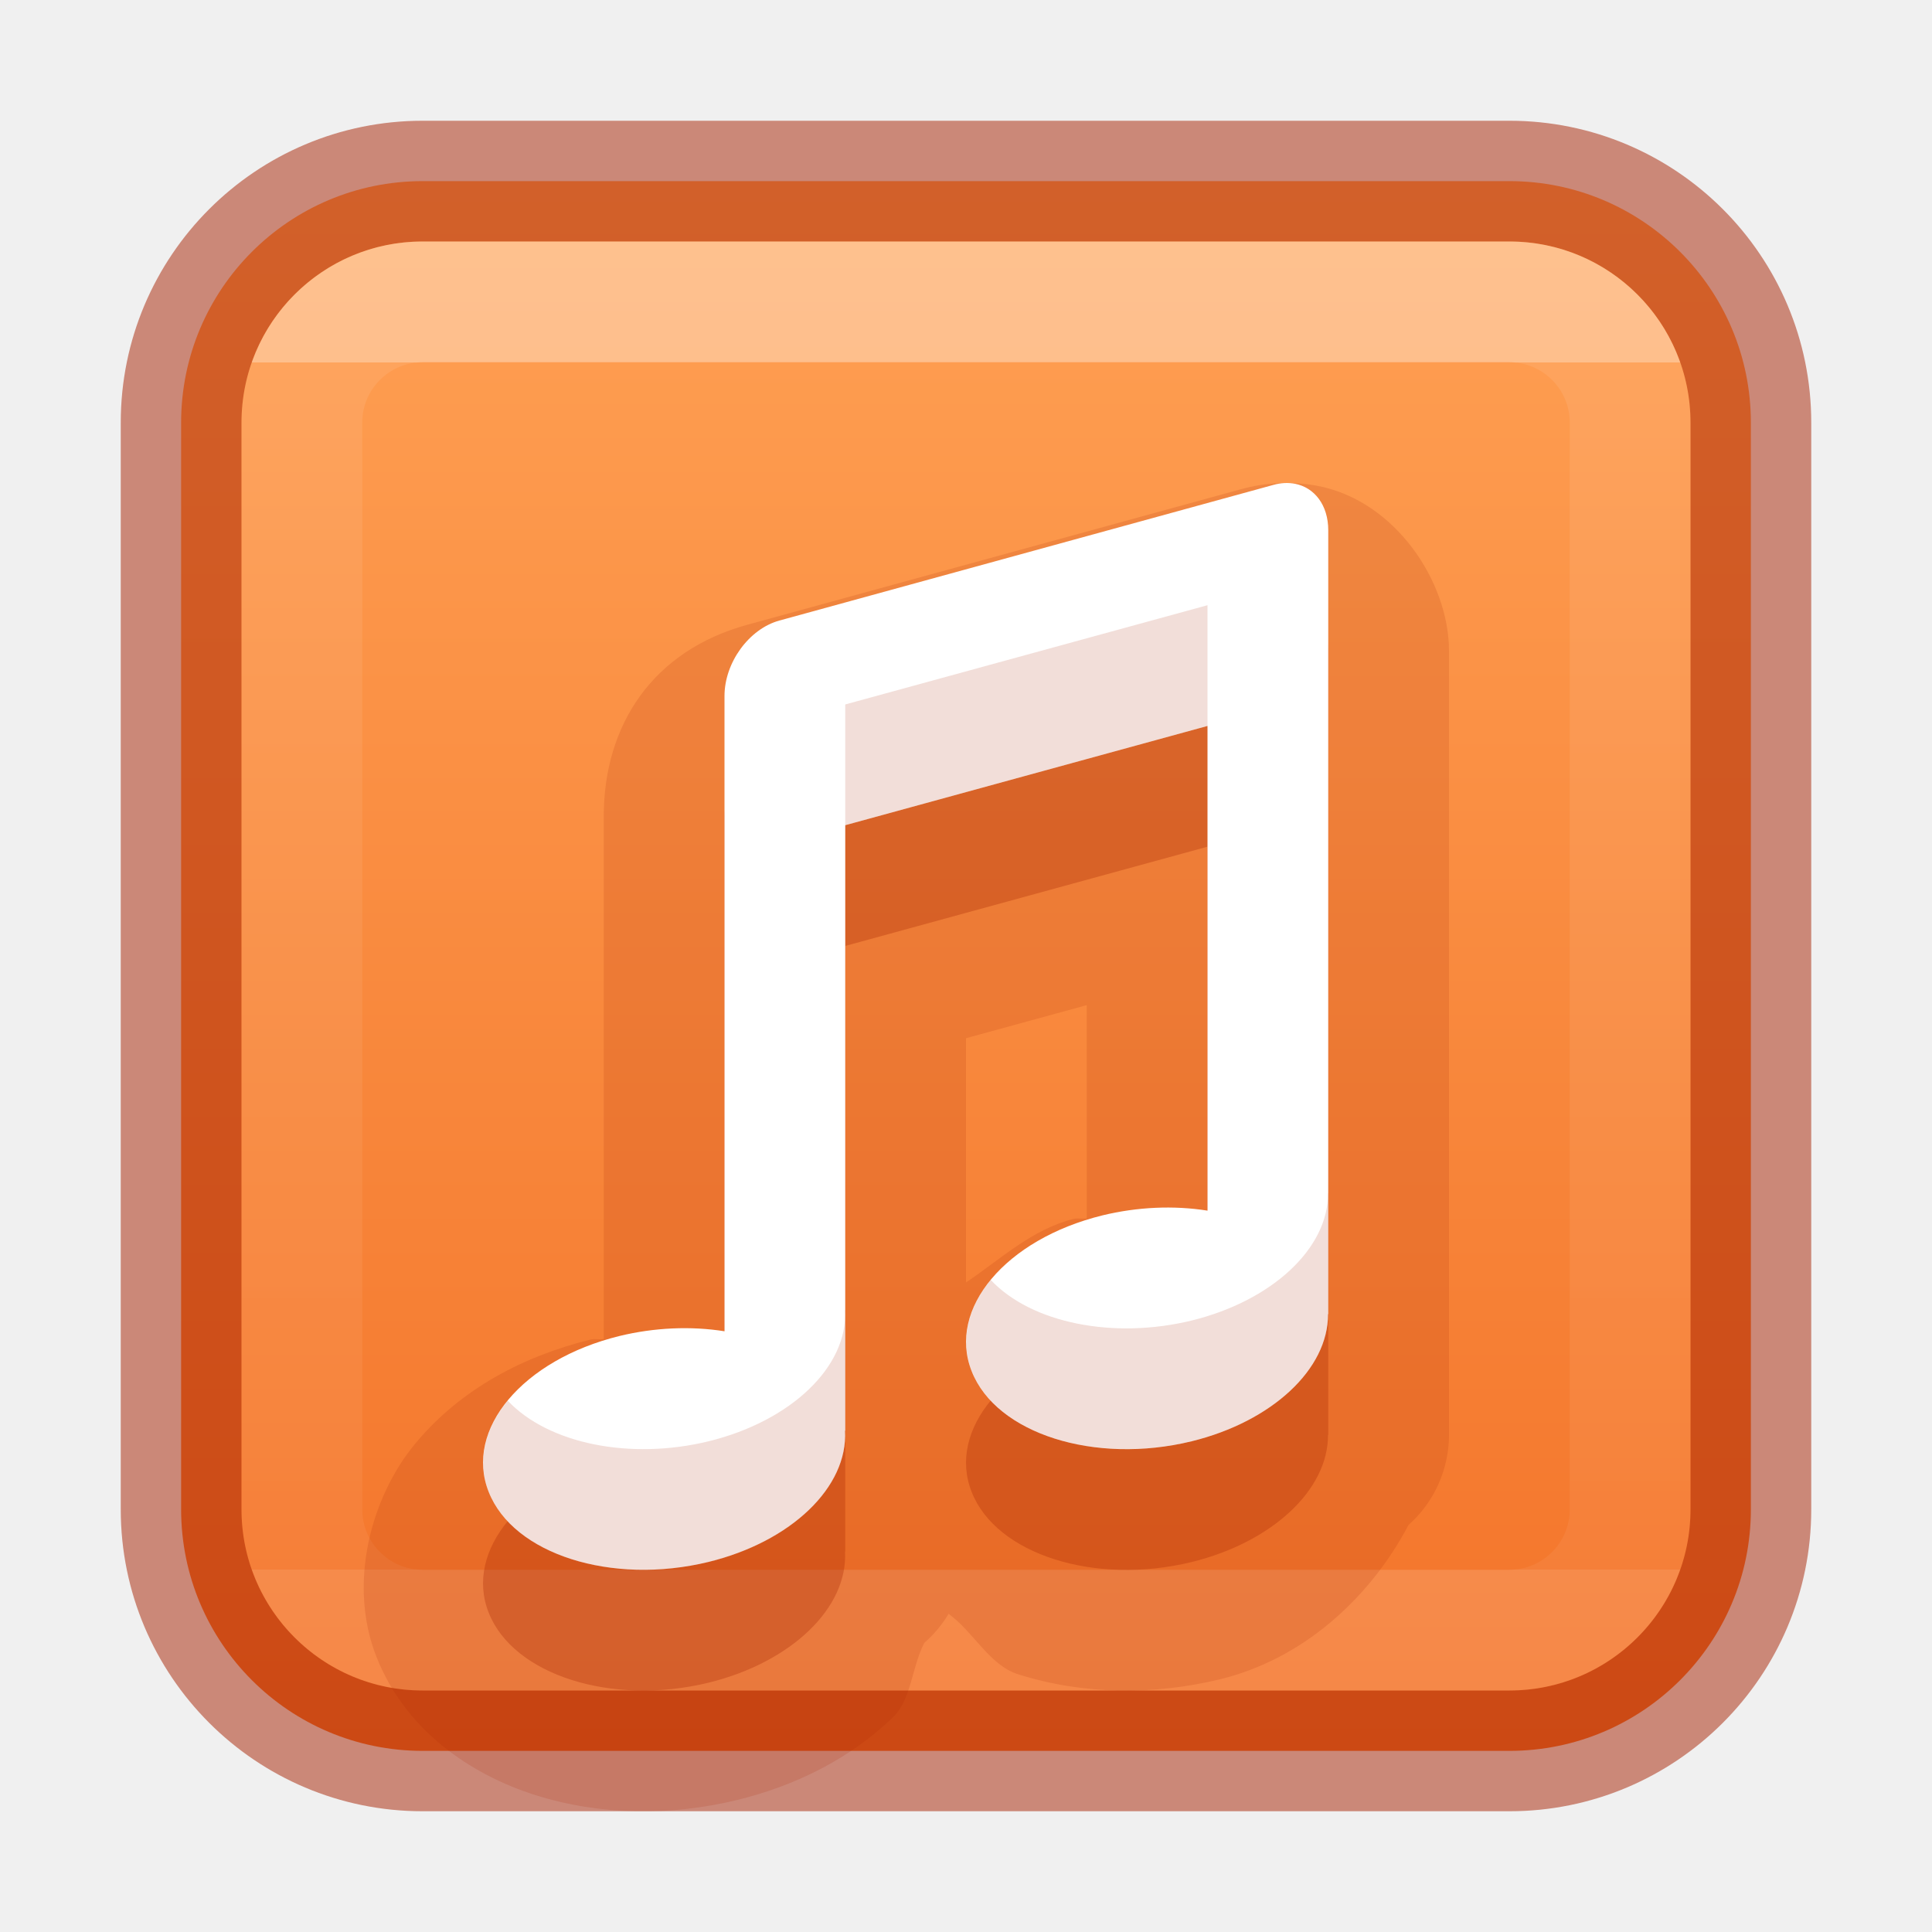
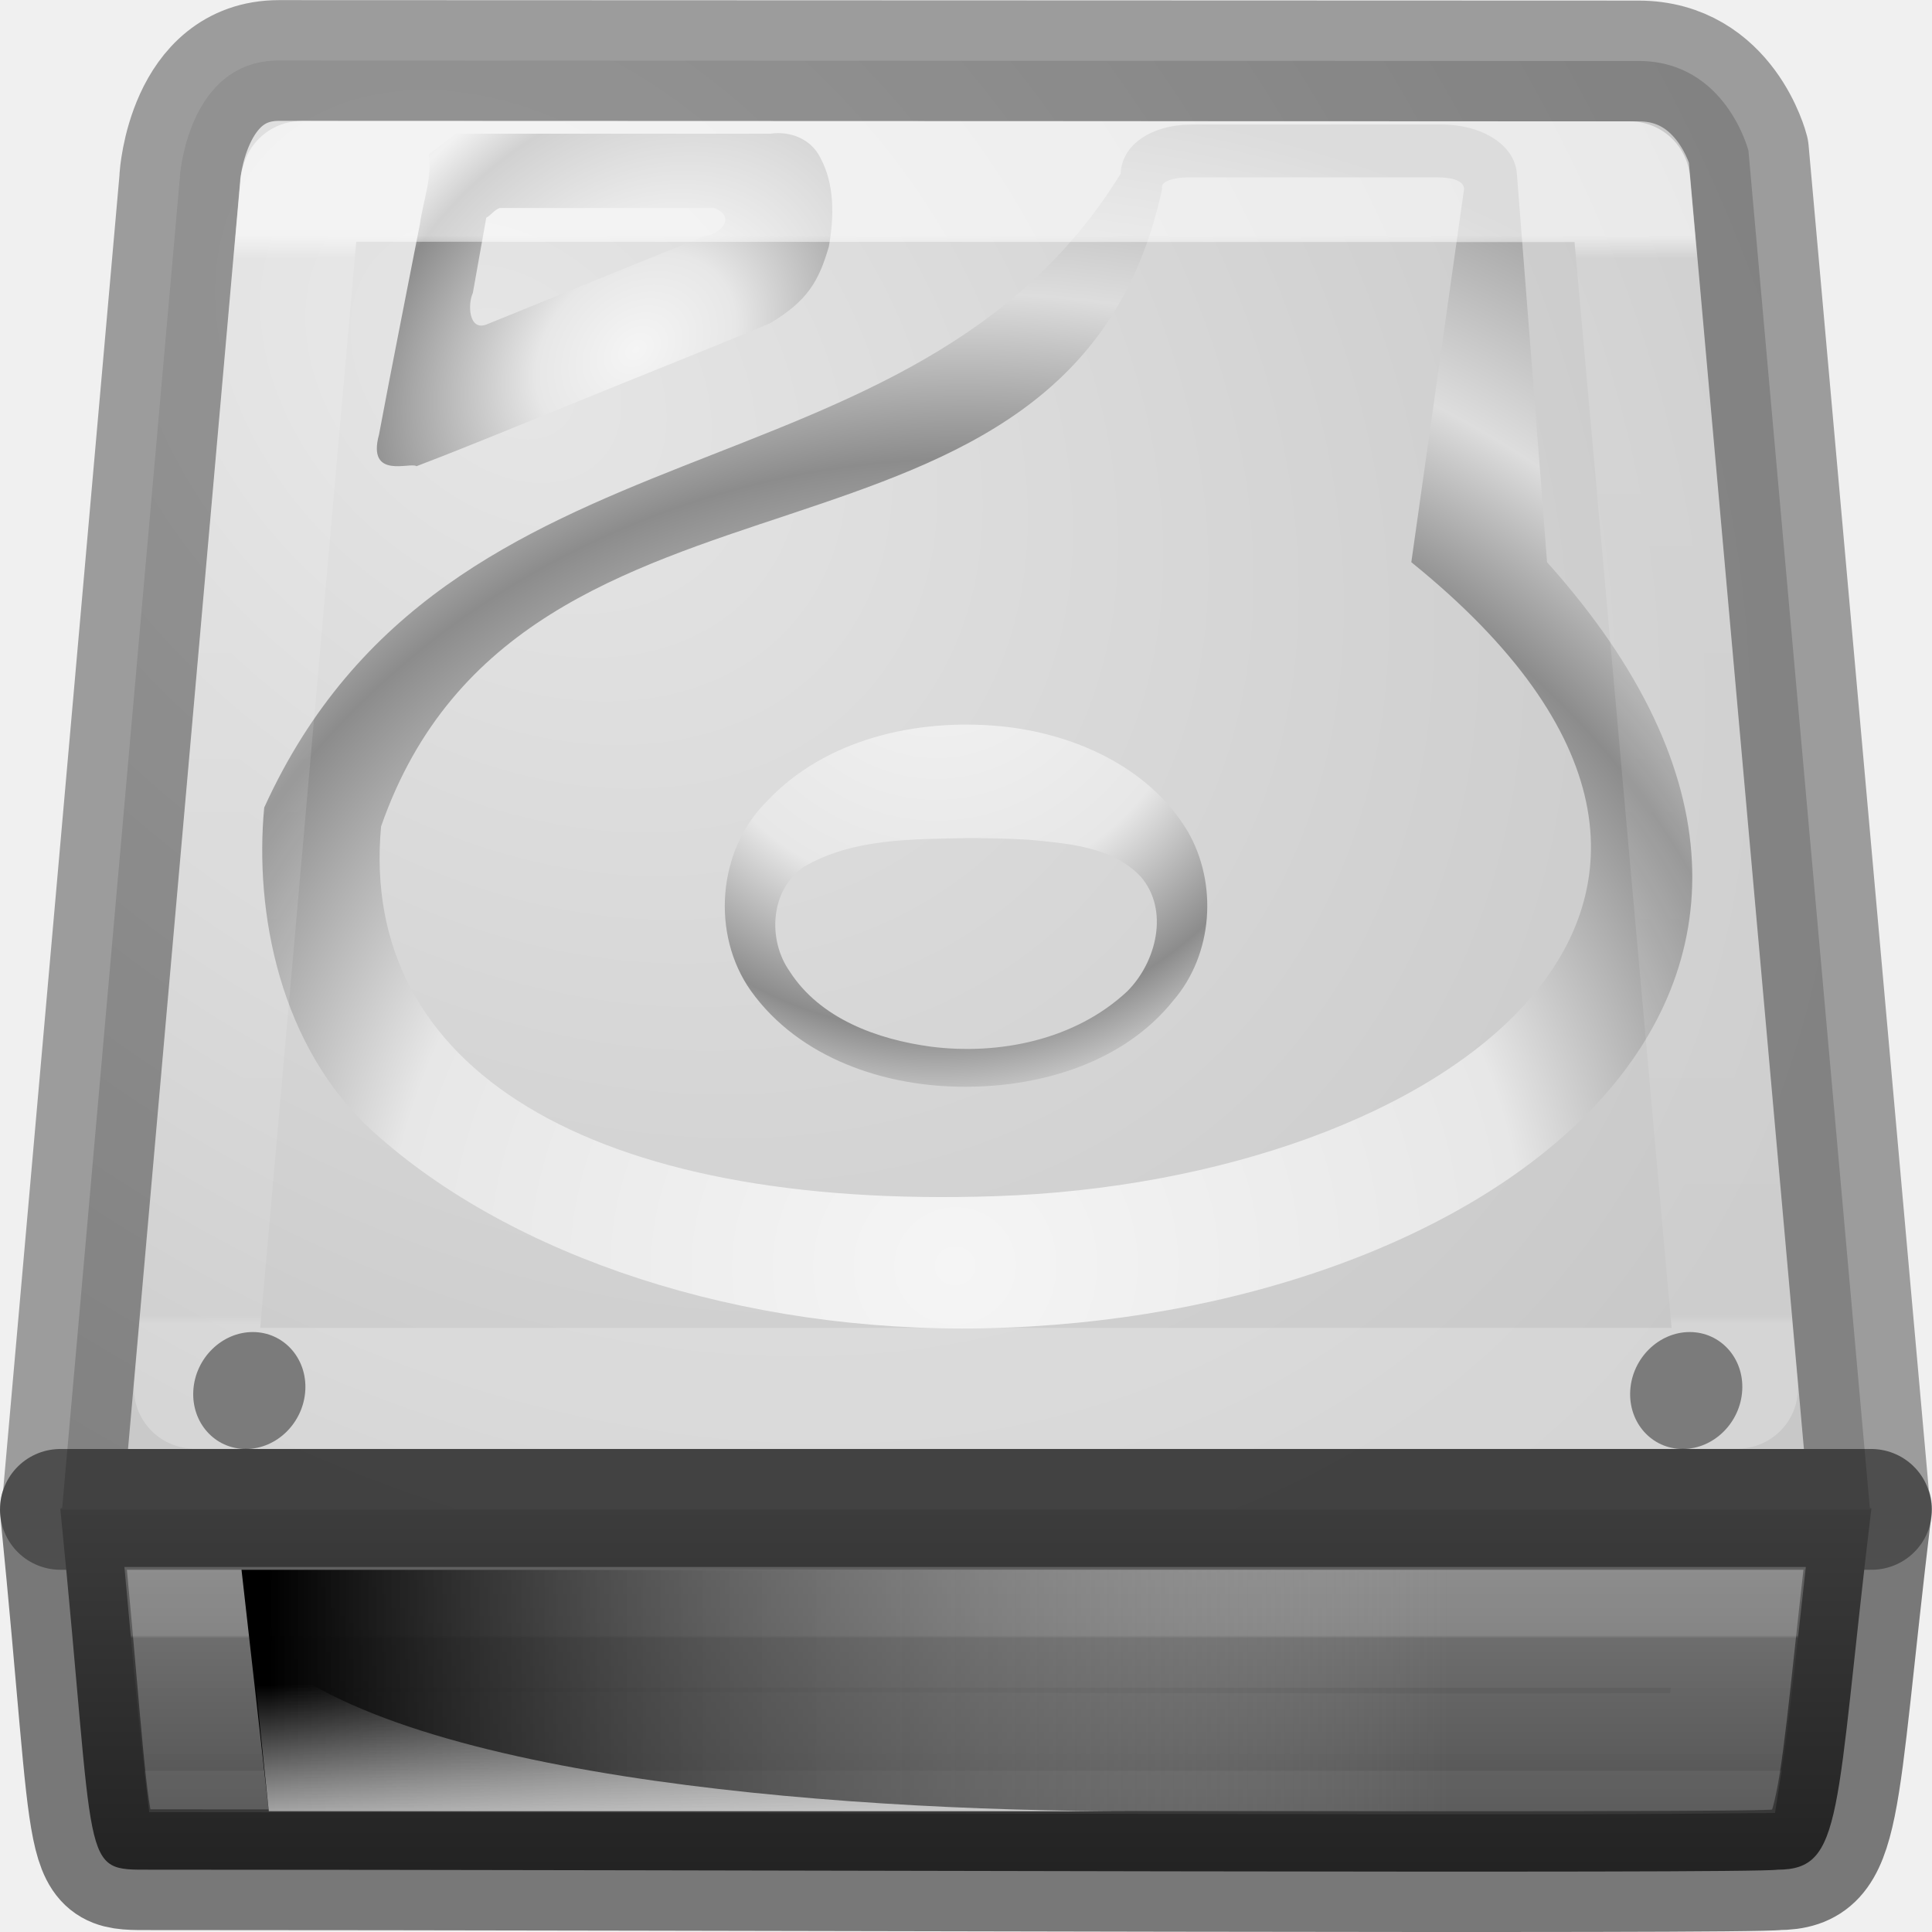
- <svg xmlns="http://www.w3.org/2000/svg" xmlns:xlink="http://www.w3.org/1999/xlink" version="1.1" width="16" height="16" id="svg7357">
-   <defs id="defs7359">
-     <linearGradient x1="24" y1="7.182" x2="24" y2="40.818" id="linearGradient4224" xlink:href="#linearGradient3924-4-8" gradientUnits="userSpaceOnUse" gradientTransform="matrix(0.2972973,0,0,0.2972973,0.8648697,0.8648673)" />
-     <linearGradient id="linearGradient3924-4-8">
-       <stop id="stop3926-0-4" style="stop-color:#ffffff;stop-opacity:1" offset="0" />
-       <stop id="stop3928-6-8" style="stop-color:#ffffff;stop-opacity:0.235" offset="0" />
-       <stop id="stop3930-2-1" style="stop-color:#ffffff;stop-opacity:0.157" offset="1" />
-       <stop id="stop3932-9-0" style="stop-color:#ffffff;stop-opacity:0.392" offset="1" />
+ <svg xmlns="http://www.w3.org/2000/svg" xmlns:xlink="http://www.w3.org/1999/xlink" id="svg3297" height="16" width="16" version="1.0">
+   <defs id="defs3299">
+     <linearGradient id="linearGradient4472">
+       <stop offset="0" style="stop-color:#ffffff;stop-opacity:1" id="stop4474" />
+       <stop offset="0.021" style="stop-color:#ffffff;stop-opacity:0.235" id="stop4476" />
+       <stop offset="0.992" style="stop-color:#ffffff;stop-opacity:0.157" id="stop4478" />
+       <stop offset="1" style="stop-color:#ffffff;stop-opacity:0.392" id="stop4480" />
    </linearGradient>
-     <linearGradient xlink:href="#linearGradient857" id="linearGradient856-2" x1="14.97" y1="6.97" x2="14.97" y2="25.664" gradientUnits="userSpaceOnUse" gradientTransform="matrix(0.6923078,0,0,0.6923079,-2.615397,-3.30769)" />
-     <linearGradient id="linearGradient857">
-       <stop style="stop-color:#ffa154;stop-opacity:1" offset="0" id="stop853" />
-       <stop style="stop-color:#f37329;stop-opacity:1" offset="1" id="stop855" />
+     <linearGradient id="linearGradient2215-9">
+       <stop offset="0" style="stop-color:#7a7a7a;stop-opacity:1" id="stop2223-6" />
+       <stop offset="1" style="stop-color:#474747;stop-opacity:1" id="stop2219-1" />
+     </linearGradient>
+     <linearGradient id="linearGradient7056-0">
+       <stop offset="0" style="stop-color:#e6e6e6;stop-opacity:1" id="stop7064-4" />
+       <stop offset="1" style="stop-color:#c8c8c8;stop-opacity:1" id="stop7060-2" />
+     </linearGradient>
+     <radialGradient gradientTransform="matrix(1.176701,1.037697,-0.7692774,0.8723254,1.036358,-3.277153)" gradientUnits="userSpaceOnUse" xlink:href="#linearGradient7056-0" id="radialGradient8215" fy="2.312" fx="4.199" r="8" cy="2.312" cx="4.199" />
+     <linearGradient gradientTransform="matrix(0.1242128,0,0,0.1863981,0.233129,-3.990748)" gradientUnits="userSpaceOnUse" xlink:href="#linearGradient2215-9" id="linearGradient8226" y2="104.281" x2="53.991" y1="87.896" x1="53.991" />
+     <linearGradient x1="24" y1="7.34" x2="24" y2="41.034" id="linearGradient4161" xlink:href="#linearGradient4472" gradientUnits="userSpaceOnUse" gradientTransform="matrix(0.2675149,0,0,0.2675149,4.716259,-0.01354682)" />
+     <linearGradient y2="54.887" x2="24" y1="50.676" x1="24" gradientTransform="matrix(0.2675149,0,0,0.2675149,4.716259,-0.01354682)" gradientUnits="userSpaceOnUse" id="linearGradient4525" xlink:href="#linearGradient4472" />
+     <linearGradient x1="7.062" y1="35.281" x2="24.688" y2="35.281" id="linearGradient8223" xlink:href="#linearGradient6309" gradientUnits="userSpaceOnUse" gradientTransform="matrix(0.5545779,0,0,0.3595506,-1.691144,1.314606)" />
+     <linearGradient id="linearGradient6309">
+       <stop id="stop6311" style="stop-color:#000000;stop-opacity:1" offset="0" />
+       <stop id="stop6313" style="stop-color:#bbbbbb;stop-opacity:0" offset="1" />
+     </linearGradient>
+     <linearGradient x1="12.277" y1="37.206" x2="12.222" y2="33.759" id="linearGradient8220" xlink:href="#linearGradient4236-0" gradientUnits="userSpaceOnUse" gradientTransform="matrix(0.5545779,0,0,0.3595506,-2.132306,1.791305)" />
+     <linearGradient id="linearGradient4236-0">
+       <stop id="stop4238-4" style="stop-color:#eeeeee;stop-opacity:1" offset="0" />
+       <stop id="stop4240-3" style="stop-color:#eeeeee;stop-opacity:0" offset="1" />
+     </linearGradient>
+     <radialGradient cx="141.747" cy="206.426" r="78.728" fx="141.747" fy="206.426" id="radialGradient8211" xlink:href="#linearGradient4035" gradientUnits="userSpaceOnUse" gradientTransform="matrix(0.1270894,-0.00212891,9.4059438e-4,0.1224932,-10.29815,-14.50006)" />
+     <linearGradient id="linearGradient4035">
+       <stop id="stop4037" style="stop-color:#f5f5f5;stop-opacity:1" offset="0" />
+       <stop id="stop4039" style="stop-color:#e7e7e7;stop-opacity:1" offset="0.47" />
+       <stop id="stop4041" style="stop-color:#8c8c8c;stop-opacity:1" offset="0.693" />
+       <stop id="stop4043" style="stop-color:#dddddd;stop-opacity:1" offset="0.835" />
+       <stop id="stop4045" style="stop-color:#a8a8a8;stop-opacity:1" offset="1" />
+     </linearGradient>
+     <radialGradient cx="142.622" cy="191.854" r="78.728" fx="142.622" fy="191.854" id="radialGradient8208" xlink:href="#linearGradient4035" gradientUnits="userSpaceOnUse" gradientTransform="matrix(0.06165082,0,0,-0.0653716,-1.037065,17.52418)" />
+     <radialGradient cx="127.317" cy="143.828" r="78.728" fx="127.317" fy="143.828" id="radialGradient8198" xlink:href="#linearGradient8105" gradientUnits="userSpaceOnUse" gradientTransform="matrix(0.04179653,-0.01388393,0.00338688,0.03797545,-0.5419061,-0.7959519)" />
+     <linearGradient id="linearGradient8105">
+       <stop id="stop8107" style="stop-color:#f5f5f5;stop-opacity:1" offset="0" />
+       <stop id="stop8109" style="stop-color:#e7e7e7;stop-opacity:1" offset="0.25" />
+       <stop id="stop8111" style="stop-color:#8c8c8c;stop-opacity:1" offset="0.693" />
+       <stop id="stop8113" style="stop-color:#dddddd;stop-opacity:1" offset="0.835" />
+       <stop id="stop8115" style="stop-color:#a8a8a8;stop-opacity:1" offset="1" />
    </linearGradient>
  </defs>
-   <rect style="color:#000000;display:inline;overflow:visible;visibility:visible;opacity:1;fill:url(#linearGradient856-2);fill-opacity:1;fill-rule:nonzero;stroke:#a62100;stroke-width:1;marker:none;enable-background:accumulate;font-variation-settings:normal;vector-effect:none;stroke-linecap:butt;stroke-linejoin:miter;stroke-miterlimit:4;stroke-dasharray:none;stroke-dashoffset:0;stroke-opacity:0.5;stop-color:#000000;stop-opacity:1" id="rect5505-21-2" y="1.5" x="1.5" ry="2" rx="2" height="13" width="13" />
-   <rect style="opacity:0.35;fill:none;stroke:url(#linearGradient4224);stroke-width:1;stroke-linecap:round;stroke-linejoin:round;stroke-miterlimit:4;stroke-dasharray:none;stroke-dashoffset:0;stroke-opacity:1" id="rect6741-0-3" y="2.5" x="2.5" height="11" width="11" rx="1" ry="1" />
-   <path id="path4192-3-6" style="color:#000000;font-variation-settings:normal;clip-rule:nonzero;display:inline;overflow:visible;visibility:visible;opacity:0.15;isolation:auto;mix-blend-mode:normal;color-interpolation:sRGB;color-interpolation-filters:linearRGB;solid-color:#000000;solid-opacity:1;vector-effect:none;fill:#a62100;fill-opacity:1;fill-rule:nonzero;stroke:none;stroke-width:1;stroke-linecap:butt;stroke-linejoin:miter;stroke-miterlimit:4;stroke-dasharray:none;stroke-dashoffset:0;stroke-opacity:1;marker:none;color-rendering:auto;image-rendering:auto;shape-rendering:auto;text-rendering:auto;enable-background:accumulate;stop-color:#000000;stop-opacity:1" d="M 10.908,4.023 C 10.691,3.983 10.473,3.997 10.279,4.051 L 6.189,5.174 C 5.409,5.388 5,5.999 5,6.764 v 0.562 0.283 3.48 c -0.035,0.007 -0.071,-0.004 -0.105,0.004 a 1,1 0 0 0 -0.002,0 c -0.55,0.135 -1.07,0.404 -1.447,0.854 -0.377,0.449 -0.567,1.172 -0.328,1.775 0.238,0.603 0.772,0.971 1.312,1.143 0.541,0.172 1.128,0.175 1.678,0.041 0.475,-0.117 0.925,-0.336 1.285,-0.682 0.156,-0.15 0.156,-0.415 0.262,-0.619 a 1,1 0 0 0 0.201,-0.24 c 0.21,0.153 0.338,0.425 0.574,0.5 0.541,0.172 1.128,0.175 1.678,0.041 0.667,-0.164 1.225,-0.65 1.557,-1.277 A 1,1 0 0 0 12,11.883 V 6.236 5.391 C 12,4.818 11.555,4.145 10.908,4.023 Z M 9,8.324 v 1.766 c -0.035,0.007 -0.071,-0.004 -0.105,0.004 a 1,1 0 0 0 -0.002,0 C 8.553,10.177 8.29,10.425 8,10.621 V 8.598 Z" />
-   <path id="path4192-3" d="m 10.723,5.006 c -0.055,-0.01 -0.115,-0.008 -0.178,0.01 L 6.455,6.139 C 6.203,6.208 6,6.487 6,6.764 v 0.562 0.283 4.416 a 0.988,1.508 82.262 0 0 -0.869,0.039 0.988,1.508 82.262 0 0 -1.084,1.291 0.988,1.508 82.262 0 0 1.822,0.58 0.988,1.508 82.262 0 0 1.129,-1.086 h 0.002 V 7.834 l 3,-0.822 v 4.014 a 0.988,1.508 82.262 0 0 -0.869,0.039 0.988,1.508 82.262 0 0 -1.084,1.291 0.988,1.508 82.262 0 0 1.822,0.58 0.988,1.508 82.262 0 0 1.129,-1.053 h 0.002 V 6.236 5.391 c 0,-0.208 -0.114,-0.354 -0.277,-0.385 z" style="color:#000000;clip-rule:nonzero;display:inline;overflow:visible;visibility:visible;opacity:0.3;isolation:auto;mix-blend-mode:normal;color-interpolation:sRGB;color-interpolation-filters:linearRGB;solid-color:#000000;solid-opacity:1;fill:#a62100;fill-opacity:1;fill-rule:nonzero;stroke:none;stroke-width:1;stroke-linecap:butt;stroke-linejoin:miter;stroke-miterlimit:4;stroke-dasharray:none;stroke-dashoffset:0;stroke-opacity:1;marker:none;color-rendering:auto;image-rendering:auto;shape-rendering:auto;text-rendering:auto;enable-background:accumulate;font-variation-settings:normal;vector-effect:none;stop-color:#000000;stop-opacity:1" />
-   <path id="path4192" d="m 10.723,4.006 c -0.055,-0.01 -0.115,-0.008 -0.178,0.01 L 6.455,5.139 C 6.203,5.208 6,5.487 6,5.764 v 0.562 0.283 4.416 a 0.988,1.508 82.262 0 0 -0.869,0.039 0.988,1.508 82.262 0 0 -1.084,1.291 0.988,1.508 82.262 0 0 1.822,0.58 0.988,1.508 82.262 0 0 1.129,-1.086 h 0.002 V 6.834 l 3,-0.822 v 4.014 a 0.988,1.508 82.262 0 0 -0.869,0.039 0.988,1.508 82.262 0 0 -1.084,1.291 0.988,1.508 82.262 0 0 1.822,0.58 0.988,1.508 82.262 0 0 1.129,-1.053 h 0.002 V 5.236 4.391 c 0,-0.208 -0.114,-0.354 -0.277,-0.385 z" style="color:#000000;clip-rule:nonzero;display:inline;overflow:visible;visibility:visible;opacity:1;isolation:auto;mix-blend-mode:normal;color-interpolation:sRGB;color-interpolation-filters:linearRGB;solid-color:#000000;solid-opacity:1;fill:#ffffff;fill-opacity:1;fill-rule:nonzero;stroke:none;stroke-width:1.002;stroke-linecap:butt;stroke-linejoin:miter;stroke-miterlimit:4;stroke-dasharray:none;stroke-dashoffset:0;stroke-opacity:1;marker:none;color-rendering:auto;image-rendering:auto;shape-rendering:auto;text-rendering:auto;enable-background:accumulate" />
-   <path id="path22" style="color:#000000;clip-rule:nonzero;display:inline;overflow:visible;visibility:visible;opacity:0.15;isolation:auto;mix-blend-mode:normal;color-interpolation:sRGB;color-interpolation-filters:linearRGB;solid-color:#000000;solid-opacity:1;fill:#a62100;fill-opacity:1;fill-rule:nonzero;stroke:none;stroke-width:1.002;stroke-linecap:butt;stroke-linejoin:miter;stroke-miterlimit:4;stroke-dasharray:none;stroke-dashoffset:0;stroke-opacity:1;marker:none;color-rendering:auto;image-rendering:auto;shape-rendering:auto;text-rendering:auto;enable-background:accumulate" d="M 10 5.012 L 7 5.834 L 7 6.834 L 10 6.012 L 10 5.012 z M 10.998 9.883 A 0.988 1.508 82.262 0 1 9.869 10.936 A 0.988 1.508 82.262 0 1 8.205 10.6 A 0.988 1.508 82.262 0 0 8.047 11.355 A 0.988 1.508 82.262 0 0 9.869 11.936 A 0.988 1.508 82.262 0 0 10.998 10.883 L 11 10.883 L 11 9.883 L 10.998 9.883 z M 6.998 10.85 A 0.988 1.508 82.262 0 1 5.869 11.936 A 0.988 1.508 82.262 0 1 4.205 11.6 A 0.988 1.508 82.262 0 0 4.047 12.355 A 0.988 1.508 82.262 0 0 5.869 12.936 A 0.988 1.508 82.262 0 0 6.998 11.85 L 7 11.85 L 7 10.85 L 6.998 10.85 z " />
+   <path style="fill:url(#radialGradient8215);fill-opacity:1;fill-rule:nonzero;stroke:none;stroke-width:1;stroke-linecap:round;stroke-linejoin:round;stroke-miterlimit:4;stroke-opacity:1;stroke-dasharray:none;stroke-dashoffset:0;marker:none;visibility:visible;display:inline;overflow:visible;enable-background:accumulate" id="rect2990" d="M 1.49,1.466 0.515,12.489 C 0.505,12.489 0.5,12.492 0.5,12.5 l 15,0 c 0,-0.008 -0.005,-0.011 -0.015,-0.011 L 14.48,1.248 c 0,0 -0.188,-0.743 -0.91,-0.743 -0.688,0 -10.535,-0.004 -11.26,-0.004 -0.759,0 -0.821,0.966 -0.821,0.966 z" />
+   <path style="display:inline;overflow:visible;visibility:visible;fill:none;fill-opacity:1;fill-rule:nonzero;stroke:#000000;stroke-width:1;stroke-linecap:round;stroke-linejoin:round;stroke-miterlimit:4;stroke-dasharray:none;stroke-dashoffset:0;stroke-opacity:1;marker:none;enable-background:accumulate;opacity:0.35" id="rect2990-0" d="M 1.49,1.466 0.515,12.489 C 0.505,12.489 0.5,12.492 0.5,12.5 l 15,0 c 0,-0.008 -0.005,-0.011 -0.015,-0.011 L 14.48,1.248 c 0,0 -0.188,-0.743 -0.91,-0.743 -0.688,0 -10.535,-0.004 -11.26,-0.004 -0.759,0 -0.821,0.966 -0.821,0.966 z" />
+   <path style="display:inline;overflow:visible;visibility:visible;fill:url(#linearGradient8226);fill-opacity:1;fill-rule:nonzero;stroke:none;stroke-width:1;stroke-linecap:butt;stroke-linejoin:round;stroke-miterlimit:4;stroke-dasharray:none;stroke-dashoffset:0;stroke-opacity:1;marker:none;enable-background:accumulate" id="rect2992" d="m 15.497,12.5 c -0.304,2.535 -0.226,2.984 -0.777,2.984 -0.216,0.036 -8.698,0 -13.47,0 C 0.652,15.484 0.803,15.533 0.5,12.5 Z" />
+   <path style="display:inline;overflow:visible;visibility:visible;fill:none;fill-opacity:1;fill-rule:nonzero;stroke:#000000;stroke-width:1;stroke-linecap:butt;stroke-linejoin:round;stroke-miterlimit:4;stroke-dasharray:none;stroke-dashoffset:0;stroke-opacity:1;marker:none;enable-background:accumulate;opacity:0.5" id="rect2992-2" d="m 15.497,12.5 c -0.304,2.535 -0.226,2.984 -0.777,2.984 -0.216,0.036 -8.698,0 -13.47,0 C 0.652,15.484 0.803,15.533 0.5,12.5 Z" />
+   <path d="m 1.578,13.477 c 0.035,0.384 0.083,0.87 0.102,1.031 2.353,8.41e-4 5.412,0.009 8.016,0.014 1.372,0.002 2.6,0.004 3.498,0.002 0.449,-8.46e-4 0.815,-0.003 1.072,-0.006 0.003,-2.4e-5 0.003,2.4e-5 0.006,0 0.027,-0.171 0.085,-0.678 0.125,-1.041 l -12.818,0 z" id="path4497" style="display:inline;overflow:visible;visibility:visible;opacity:0.2;fill:none;fill-opacity:1;fill-rule:nonzero;stroke:url(#linearGradient4525);stroke-width:1;stroke-linecap:round;stroke-linejoin:miter;stroke-miterlimit:4;stroke-dasharray:none;stroke-dashoffset:0;stroke-opacity:1;marker:none;enable-background:accumulate;color:#000000;clip-rule:nonzero;isolation:auto;mix-blend-mode:normal;color-interpolation:sRGB;color-interpolation-filters:linearRGB;solid-color:#000000;solid-opacity:1;filter-blend-mode:normal;filter-gaussianBlur-deviation:0;color-rendering:auto;image-rendering:auto;shape-rendering:auto;text-rendering:auto" />
+   <path style="display:inline;overflow:visible;visibility:visible;fill:url(#linearGradient8223);fill-opacity:1;fill-rule:evenodd;stroke:none;stroke-width:2.409;marker:none" id="rect9146" d="m 2,13 h 10 v 2 H 2.226 Z" />
+   <path style="opacity:0.811;fill:url(#linearGradient8220);fill-opacity:1;fill-rule:evenodd;stroke:none" id="path9148" d="m 2.226,15 c 0,0 -0.15,-1.442 -0.15,-1.442 1.018,1.143 4.751,1.442 7.325,1.442 0,0 -7.175,0 -7.175,0 z" />
+   <path style="fill:url(#radialGradient8211);fill-opacity:1" id="path8117" d="M 9.875,1.031 C 9.543,1.031 9.29,1.193 9.281,1.438 7.546,4.255 3.716,3.331 2.188,6.688 2.107,7.55 2.313,8.67 3.094,9.375 4.236,10.407 6.138,11.041 8.156,11 12.322,10.915 15.991,8.2 12.812,4.656 12.795,4.411 12.562,1.438 12.562,1.438 12.545,1.197 12.268,1.031 11.938,1.031 Z m -0.031,0.438 h 2.062 c 0.12,0 0.214,0.027 0.219,0.094 L 11.688,4.656 C 15.161,7.461 11.946,9.78 8.25,9.906 4.892,10.021 2.97,8.848 3.156,6.844 4.334,3.467 8.864,5.082 9.625,1.562 9.605,1.5 9.727,1.469 9.844,1.469 Z" />
+   <path style="display:inline;overflow:visible;visibility:visible;fill:url(#radialGradient8208);fill-opacity:1;fill-rule:nonzero;stroke-width:1;stroke-linecap:butt;stroke-linejoin:miter;stroke-miterlimit:4;stroke-dasharray:none;stroke-dashoffset:0;stroke-opacity:1;marker:none;enable-background:accumulate" id="path9400" d="M 8,9 C 7.334,9.004 6.618,8.765 6.218,8.205 5.888,7.738 5.941,7.042 6.349,6.638 6.833,6.12 7.587,5.951 8.272,6.013 8.879,6.069 9.51,6.344 9.835,6.883 10.087,7.317 10.047,7.904 9.716,8.287 9.31,8.795 8.63,9 8,9 Z m 0.034,-2.06 C 7.568,6.951 7.069,6.937 6.653,7.181 6.379,7.372 6.355,7.783 6.54,8.045 6.792,8.437 7.266,8.608 7.709,8.668 8.279,8.74 8.906,8.611 9.335,8.21 9.576,7.97 9.687,7.536 9.446,7.259 9.208,7.008 8.838,6.985 8.514,6.954 8.354,6.944 8.194,6.942 8.033,6.94 Z" />
+   <g id="g9436" transform="matrix(-0.04685826,0,0,0.07750161,4.305519,-2.991086)">
+     <path style="fill:#535353;fill-opacity:1" id="path9438" d="m 37.925,187.15 c 0.314,3.459 5.024,6.279 10.514,6.279 5.488,0 9.643,-2.82 9.276,-6.279 -0.364,-3.44 -5.071,-6.218 -10.507,-6.218 -5.438,0.002 -9.593,2.778 -9.284,6.218 z" />
+   </g>
+   <g id="g9496" transform="matrix(-0.04685826,0,0,0.07750161,16.20552,-2.991086)">
+     <path style="fill:#535353;fill-opacity:1" id="path9498" d="m 37.925,187.15 c 0.314,3.459 5.024,6.279 10.514,6.279 5.488,0 9.643,-2.82 9.276,-6.279 -0.364,-3.44 -5.071,-6.218 -10.507,-6.218 -5.438,0.002 -9.593,2.778 -9.284,6.218 z" />
+   </g>
+   <path style="display:inline;overflow:visible;visibility:visible;fill:url(#radialGradient8198);fill-opacity:1;fill-rule:nonzero;stroke:none;stroke-width:1;marker:none;enable-background:accumulate" id="path8125" d="M 3.549,1.279 C 3.582,1.464 3.503,1.668 3.477,1.858 3.364,2.438 3.248,3.017 3.139,3.598 3.036,3.976 3.403,3.823 3.449,3.861 3.929,3.678 4.404,3.478 4.881,3.286 5.38,3.082 5.881,2.885 6.377,2.677 6.69,2.491 6.782,2.324 6.864,2.043 6.908,1.799 6.914,1.526 6.792,1.303 6.714,1.149 6.544,1.084 6.38,1.107 c -0.868,0 -1.735,0 -2.603,0 z m 0.589,0.444 c 0.592,0 1.184,-1e-7 1.776,-1e-7 0.187,0.071 0.055,0.219 -0.083,0.233 C 5.23,2.2 4.628,2.444 4.027,2.688 3.882,2.742 3.872,2.52 3.916,2.426 c 0.037,-0.208 0.074,-0.415 0.111,-0.623 0.041,-0.021 0.066,-0.065 0.111,-0.08 z" />
+   <path d="m 2.498,1.502 c -0.001,0.006 -0.008,0.027 -0.008,0.027 a 1.002,1.002 0 0 1 -0.002,0.023 l -0.879,9.945 12.781,0 -0.893,-9.992 C 12.708,1.506 3.495,1.502 2.498,1.502 Z" id="path4266" style="display:inline;overflow:visible;visibility:visible;fill:none;fill-opacity:1;fill-rule:nonzero;stroke:url(#linearGradient4161);stroke-width:1;stroke-linecap:round;stroke-linejoin:round;stroke-miterlimit:4;stroke-dasharray:none;stroke-dashoffset:0;stroke-opacity:1;marker:none;enable-background:accumulate;color:#000000;clip-rule:nonzero;opacity:0.6;isolation:auto;mix-blend-mode:normal;color-interpolation:sRGB;color-interpolation-filters:linearRGB;solid-color:#000000;solid-opacity:1;filter-blend-mode:normal;filter-gaussianBlur-deviation:0;color-rendering:auto;image-rendering:auto;shape-rendering:auto;text-rendering:auto" />
</svg>
